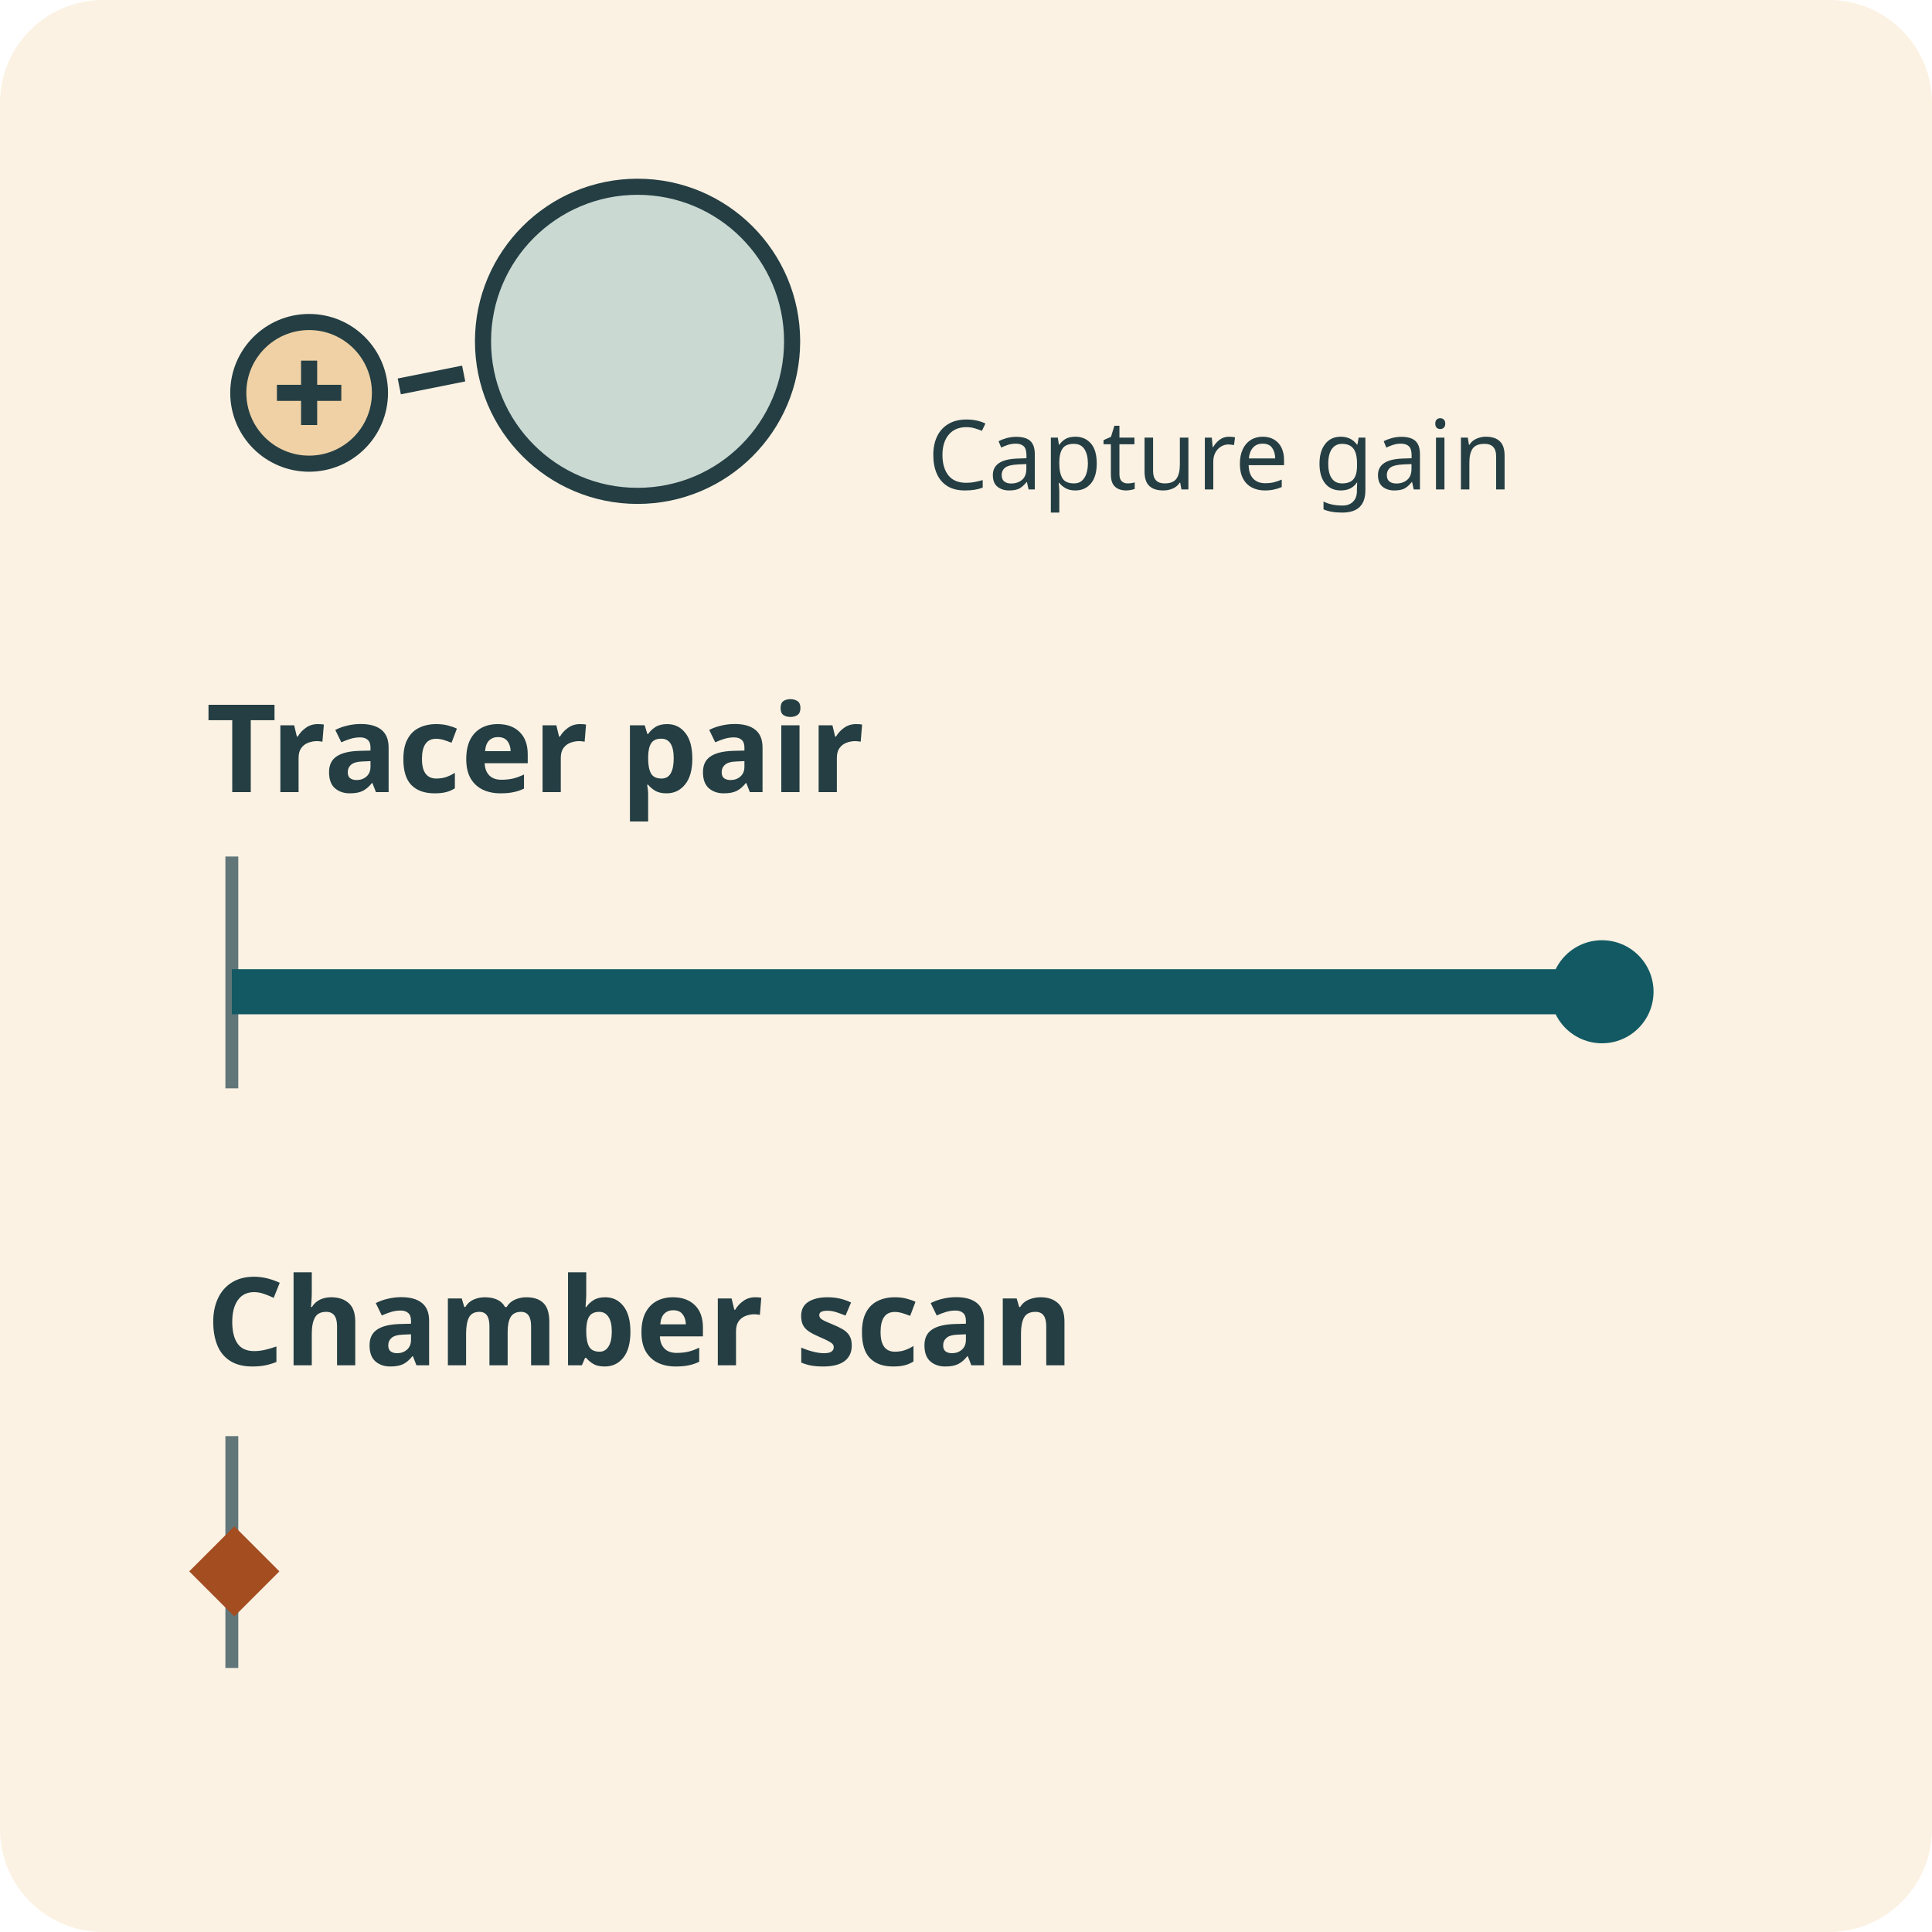
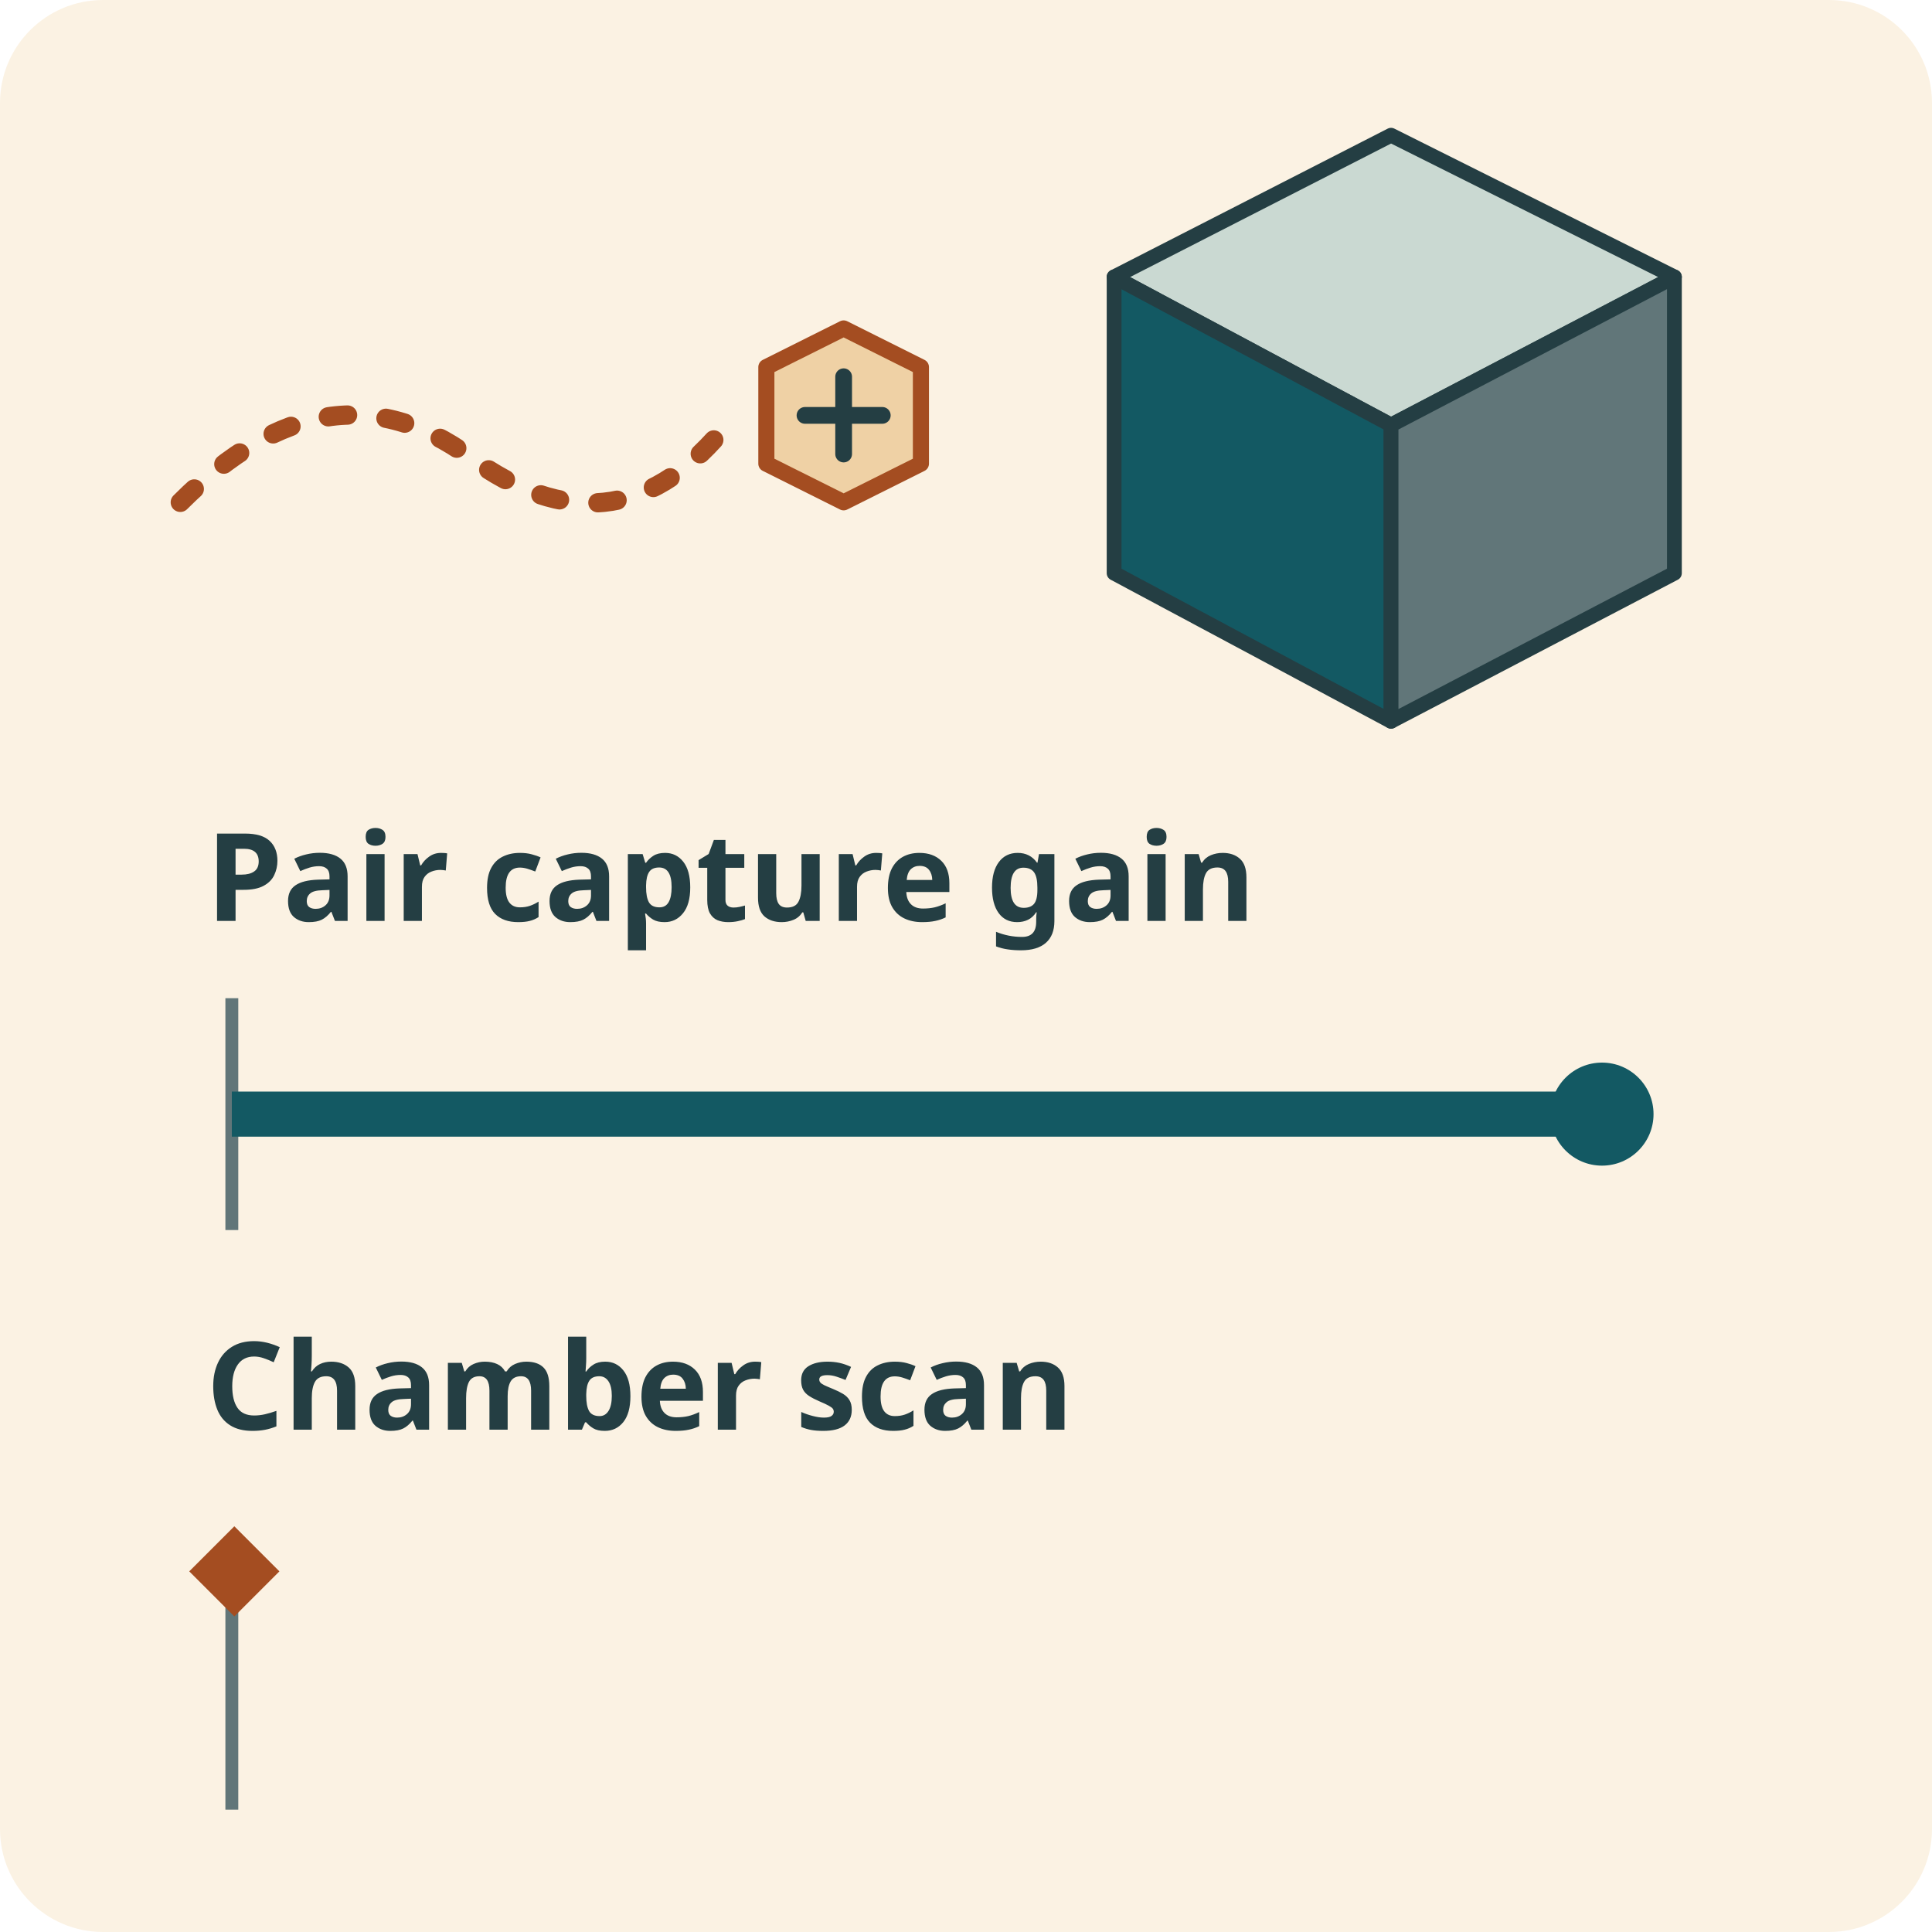
<svg xmlns="http://www.w3.org/2000/svg" width="3in" height="3in" viewBox="0 0 300 300" role="img" aria-labelledby="title desc">
  <rect width="300" height="300" rx="16" fill="#fbf2e3" />
-   <g fill="none" stroke="#243e43" stroke-width="2.5" stroke-linejoin="round">
-     <circle cx="48" cy="61" r="11" fill="#efd1a5" />
-     <path d="M43 61h10m-5-5v10" stroke="#243e43" />
-     <circle cx="99" cy="53" r="24" fill="#cad9d2" />
-     <path d="M62 60l10-2" />
+   <path d="M28 78q23-23 45-7t39-4" fill="none" stroke="#a44d21" stroke-width="3" stroke-linecap="round" stroke-dasharray="3 6" />
+   <path d="m119 57 12-6 12 6v15l-12 6-12-6z" fill="#efd1a5" stroke="#a44d21" stroke-width="2.5" stroke-linejoin="round" />
+   <path d="M125 64.5h12m-6-6v12" fill="none" stroke="#243e43" stroke-width="2.6" stroke-linecap="round" />
+   <g stroke="#243e43" stroke-width="2.3" stroke-linejoin="round">
+     <path d="m173 43 43-22 44 22-44 23z" fill="#cad9d2" />
+     <path d="m173 43 43 23v46l-43-23z" fill="#135963" />
+     <path d="m216 66 44-23v46l-44 23z" fill="#617679" />
  </g>
  <g font-family="sans-serif" fill="#243e43">
-     <text x="144" y="76" font-size="15">Capture gain</text>
-     <text x="32" y="123" font-size="19" font-weight="bold">Tracer pair</text>
-     <text x="32" y="212" font-size="19" font-weight="bold">Chamber scan</text>
+     <text x="32" y="143" font-size="19" font-weight="bold">Pair capture gain</text>
+     <text x="32" y="222" font-size="19" font-weight="bold">Chamber scan</text>
  </g>
-   <path d="M36 133v36m0 54v36" fill="none" stroke="#617679" stroke-width="2" />
-   <path d="M36 154H248.76" fill="none" stroke="#135963" stroke-width="7" />
-   <circle cx="248.76" cy="154" r="8" fill="#135963" />
+   <path d="M36 155v36m0 54v36" fill="none" stroke="#617679" stroke-width="2" />
+   <path d="M36 173H248.76" fill="none" stroke="#135963" stroke-width="7" />
+   <circle cx="248.76" cy="173" r="8" fill="#135963" />
  <path d="M36 244h.386" fill="none" stroke="#a44d21" stroke-width="7" />
  <path d="m36.386 237 7 7-7 7-7-7Z" fill="#a44d21" />
</svg>
